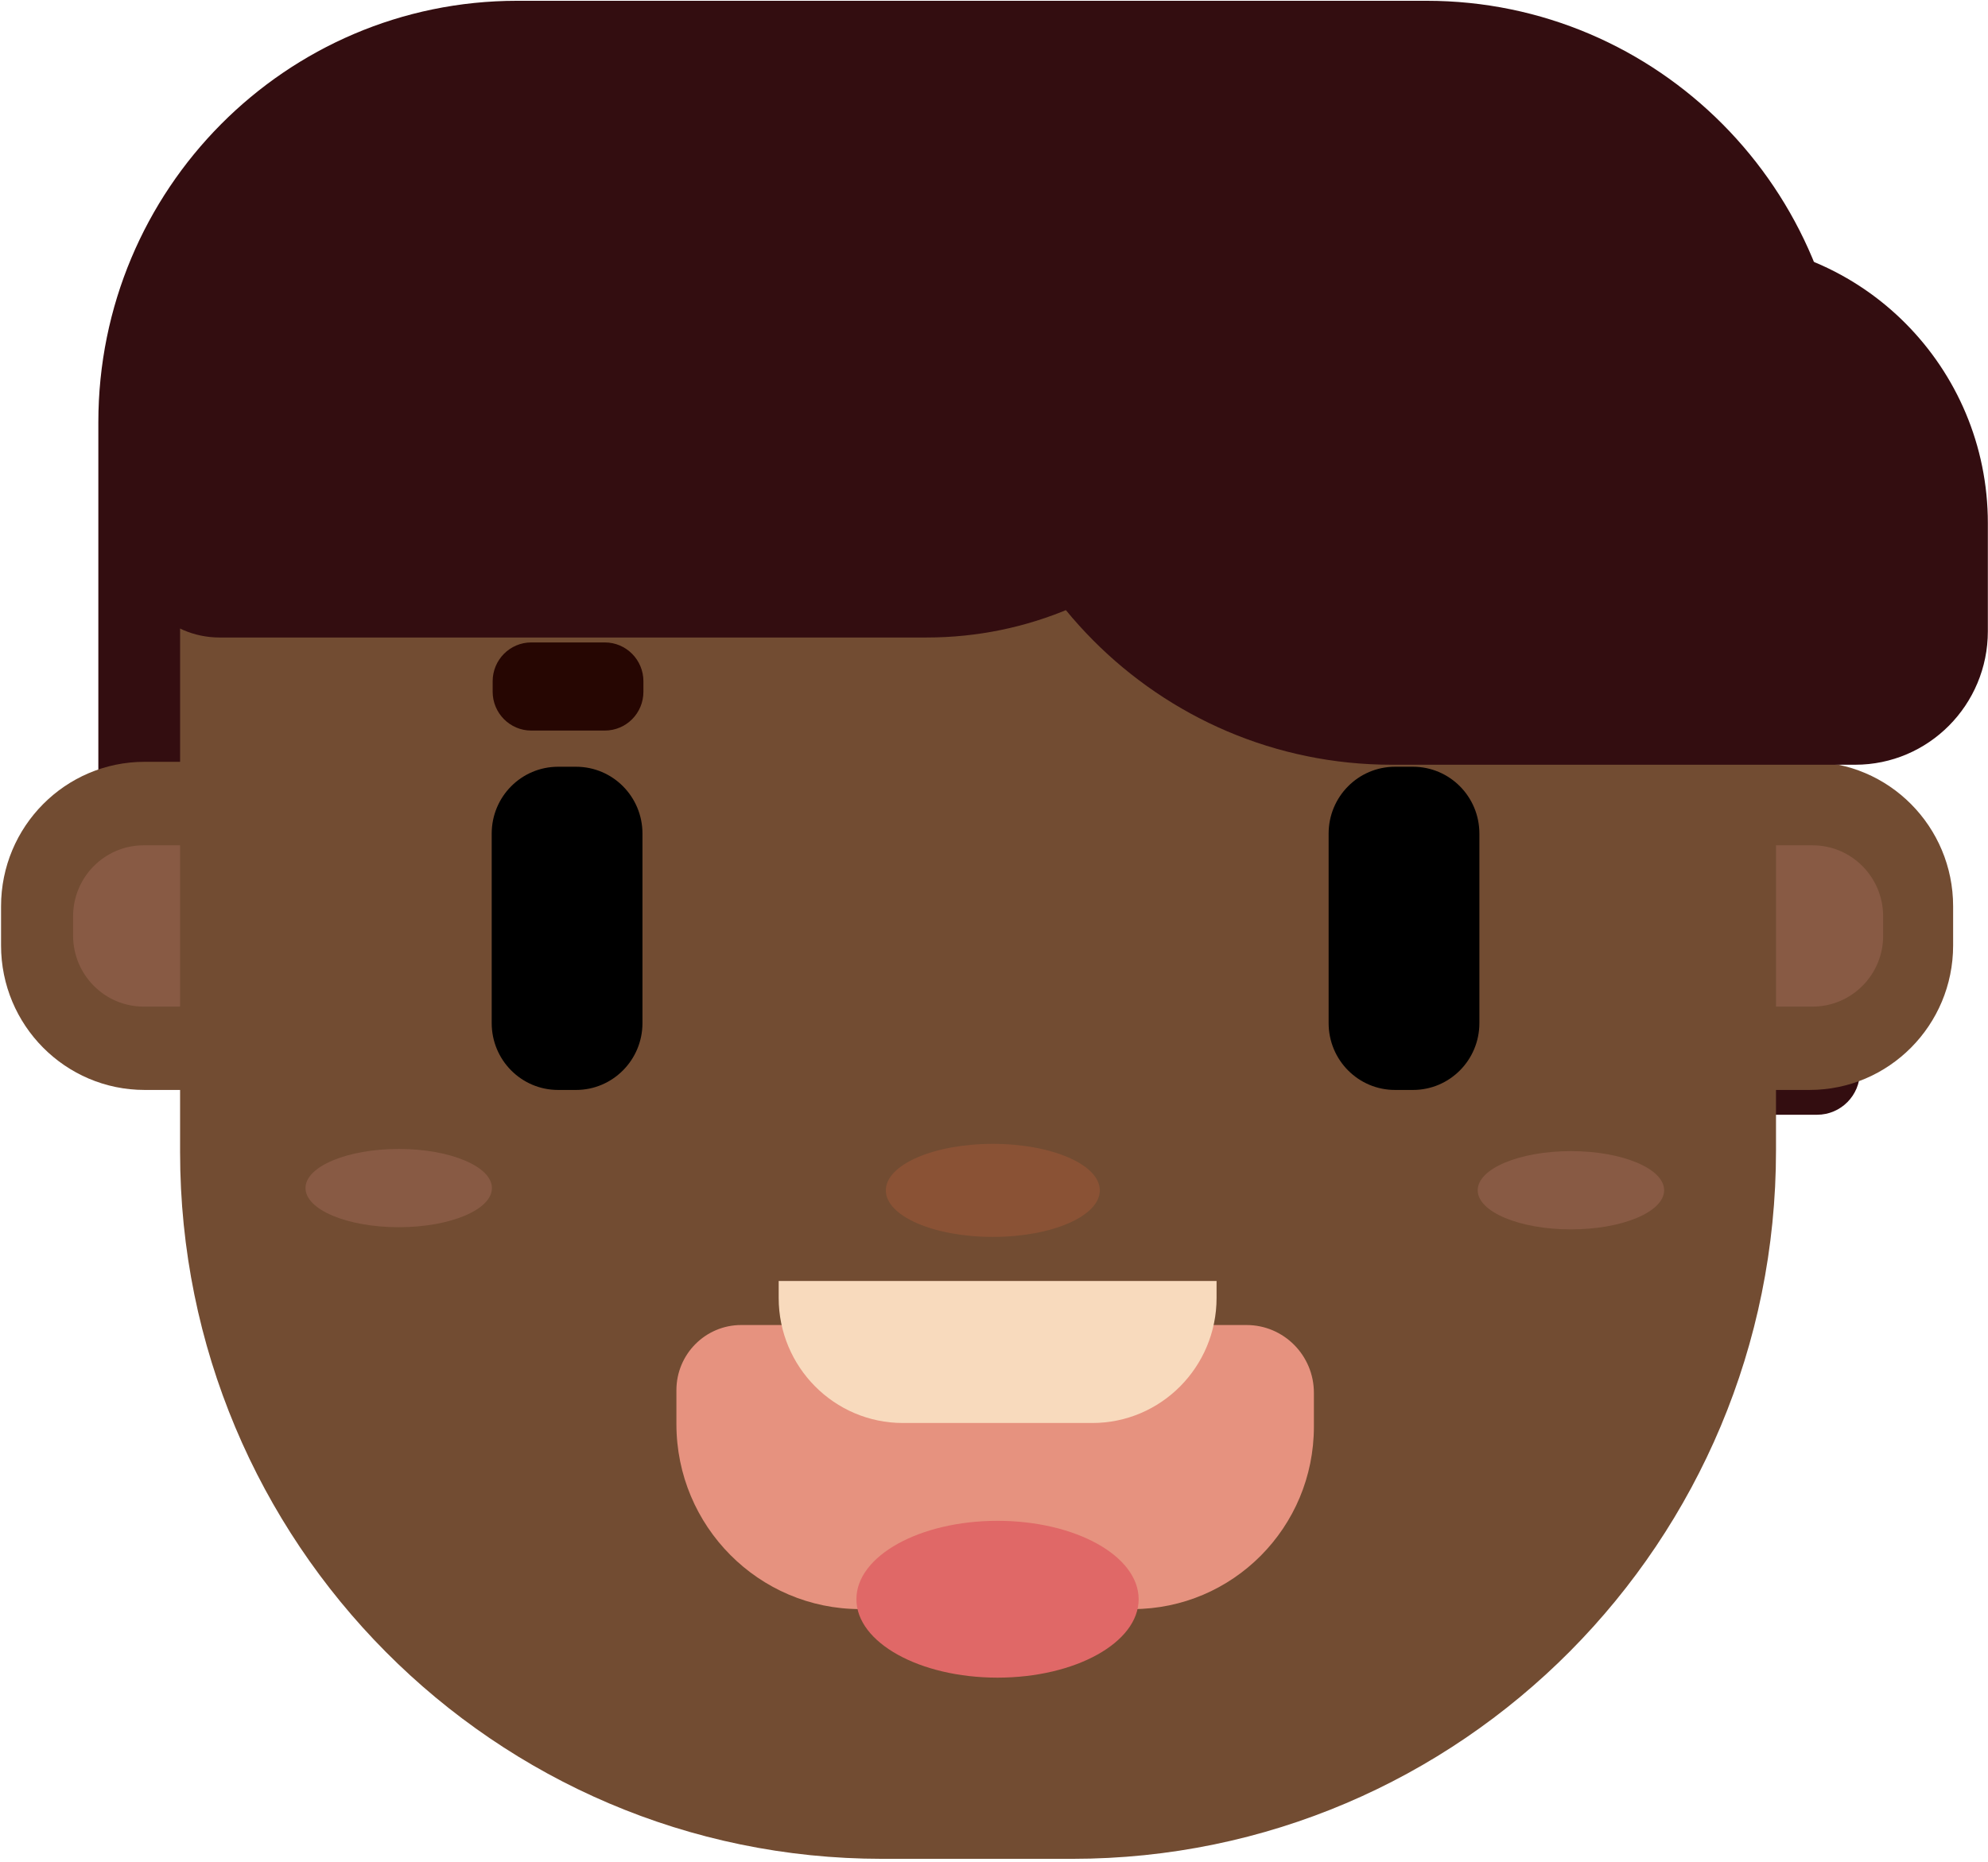
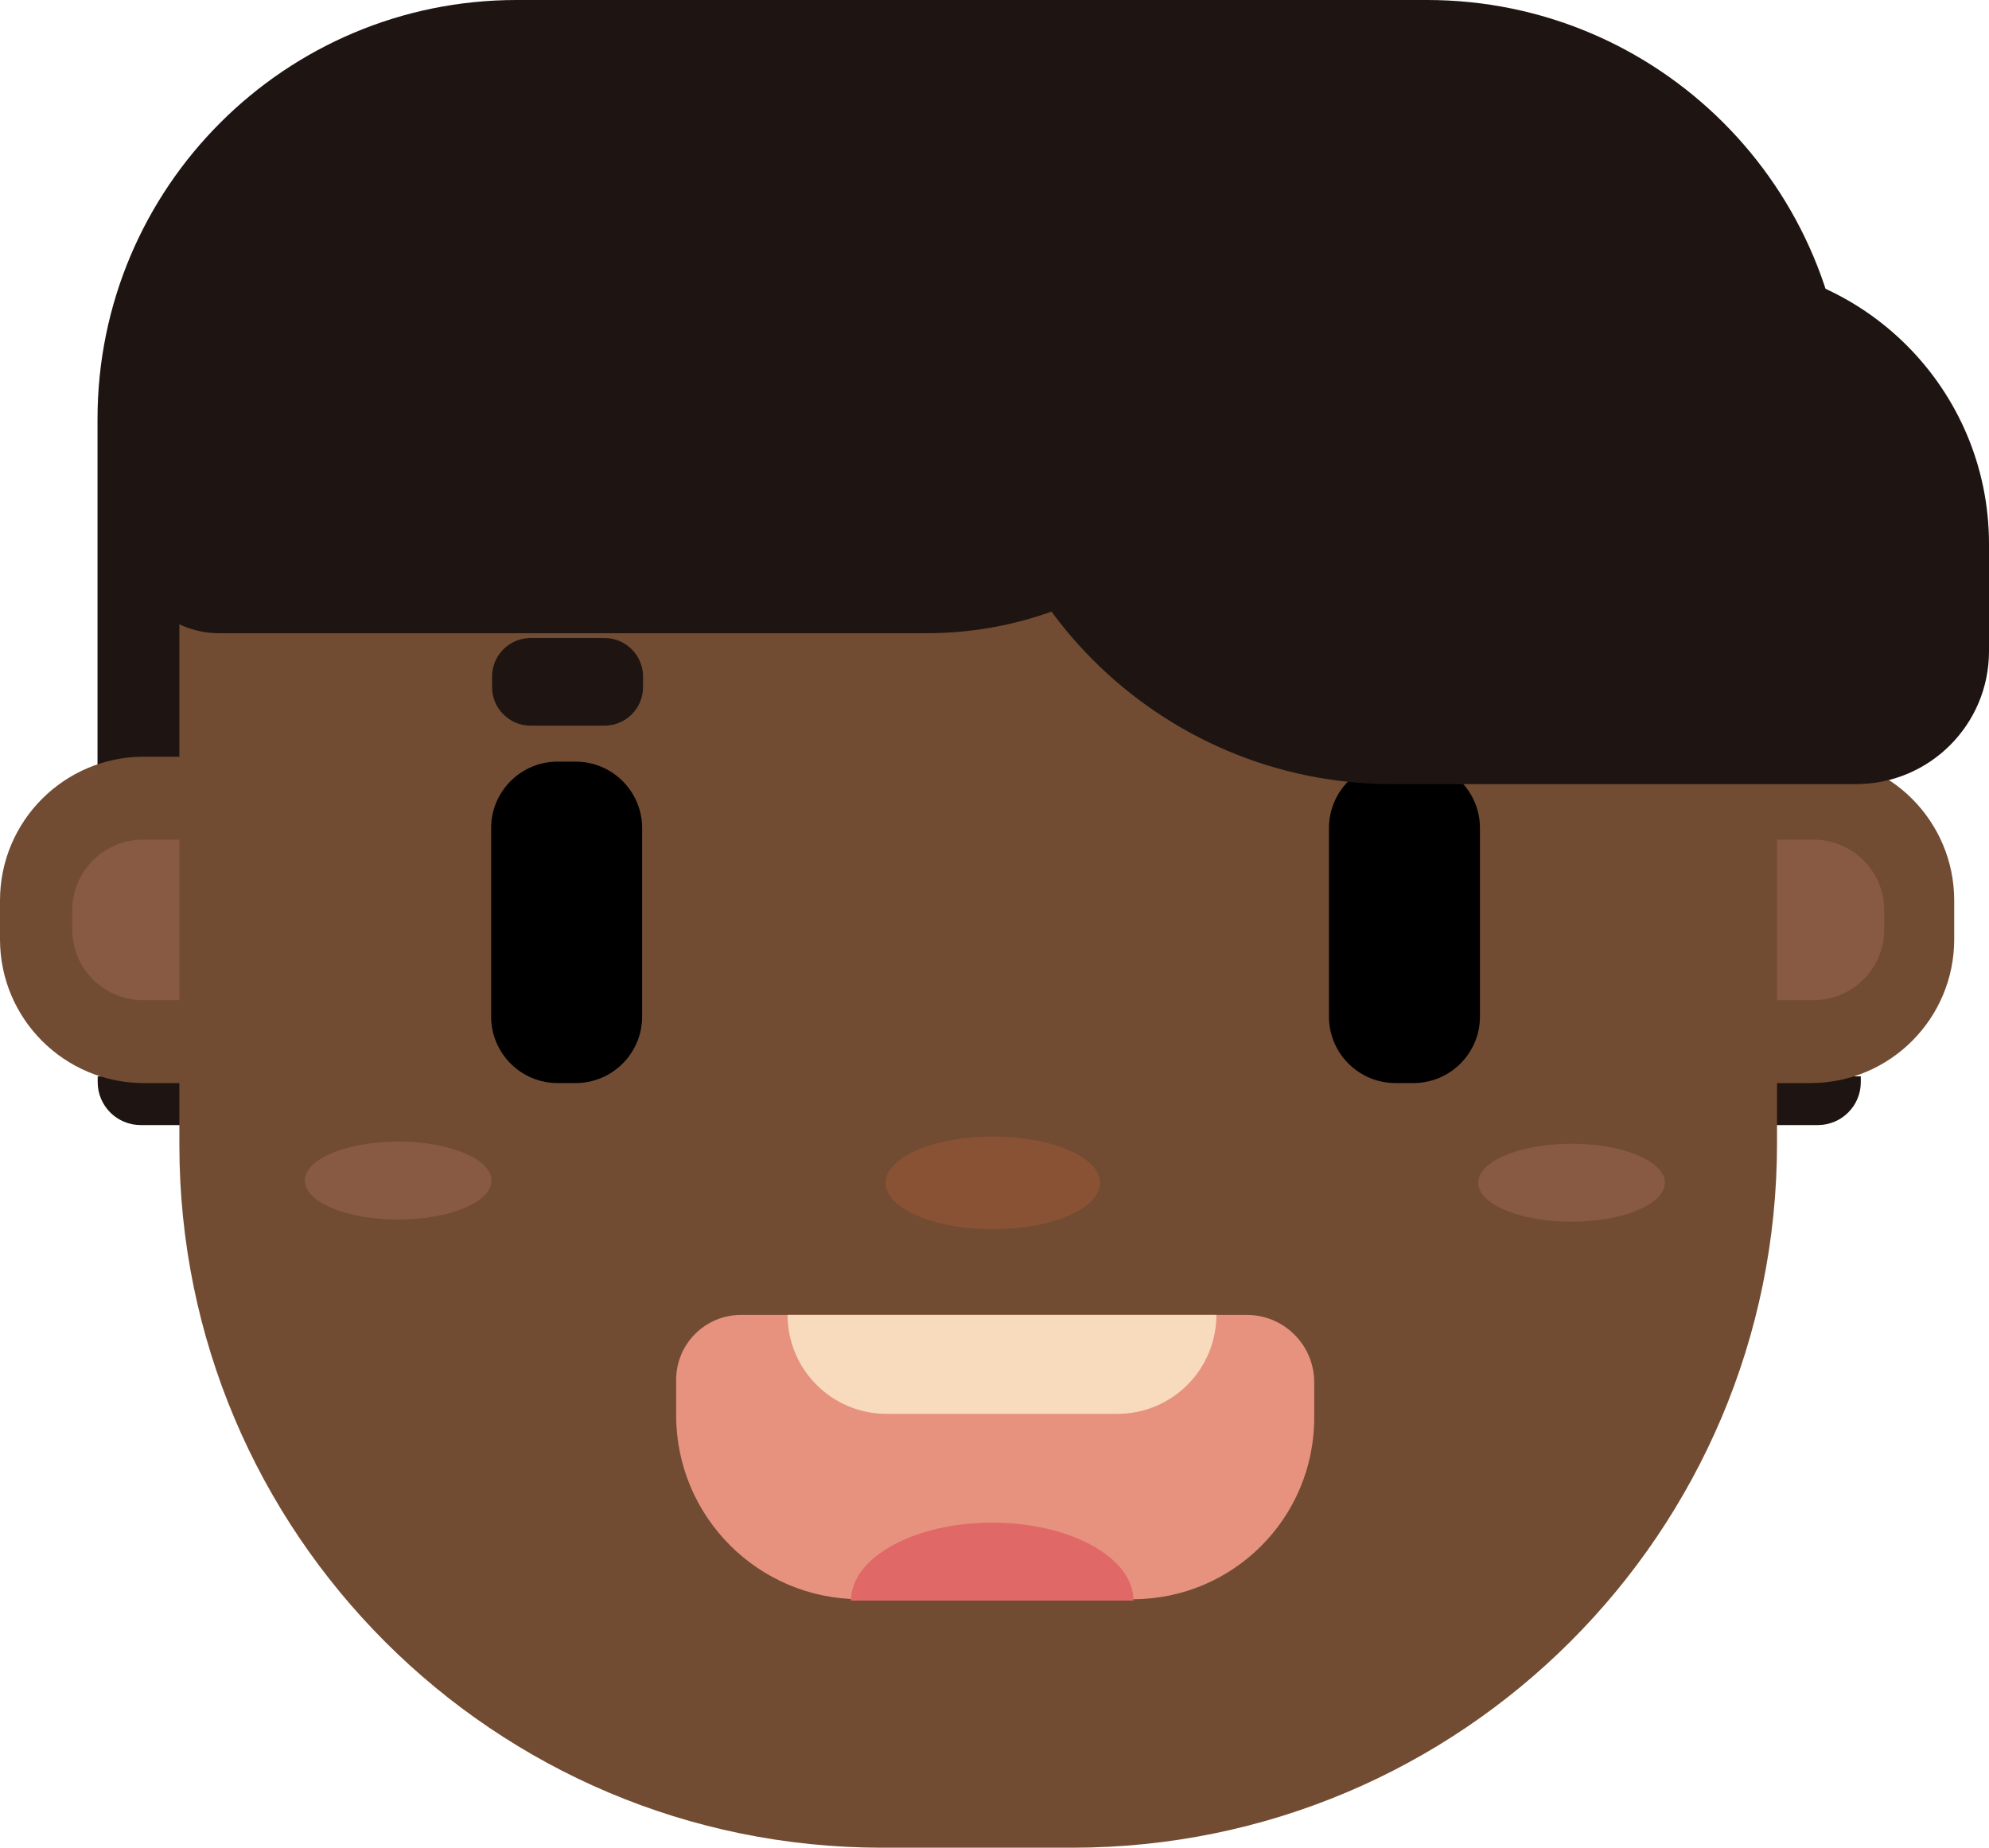
- <svg xmlns="http://www.w3.org/2000/svg" width="488" height="457" viewBox="0 0 488 457" fill="none">
-   <path d="M433.869 273.693H446.042C451.866 273.693 456.562 268.965 456.562 263.102V261.665H433.869V273.693Z" fill="#330D10" />
-   <path d="M386.326 193.81H24.141V103.678C24.141 46.527 70.165 0.194 126.935 0.194H350.182C406.952 0.194 452.977 46.527 452.977 103.678V126.75C452.939 163.778 423.108 193.81 386.326 193.81Z" fill="#330D10" />
-   <path d="M444.197 267.603H35.499C16.038 267.603 0.258 251.717 0.258 232.125V222.518C0.258 202.925 16.038 187.04 35.499 187.04H444.197C463.659 187.04 479.439 202.925 479.439 222.518V232.125C479.439 251.717 463.659 267.603 444.197 267.603Z" fill="#724C32" />
-   <path d="M444.938 247.141H35.264C25.683 247.141 17.943 239.312 17.943 229.705V224.977C17.943 215.332 25.721 207.541 35.264 207.541H444.938C454.519 207.541 462.258 215.37 462.258 224.977V229.705C462.296 239.312 454.519 247.141 444.938 247.141Z" fill="#885A44" />
-   <path d="M263.209 456.381H216.545C121.378 456.381 44.207 378.692 44.207 282.887V119.227C44.207 93.583 64.834 72.818 90.307 72.818H389.86C415.334 72.818 435.96 93.583 435.96 119.227V282.433C435.998 378.503 358.639 456.381 263.209 456.381Z" fill="#724C32" />
-   <path d="M141.401 267.605H137.005C127.988 267.605 120.699 260.267 120.699 251.19V204.668C120.699 195.59 127.988 188.252 137.005 188.252H141.401C150.418 188.252 157.707 195.59 157.707 204.668V251.19C157.707 260.267 150.381 267.605 141.401 267.605Z" fill="black" />
-   <path d="M278.003 395.066H211.164C186.254 395.066 166.041 374.718 166.041 349.641V341.32C166.041 332.469 173.18 325.321 181.934 325.321H305.993C315.123 325.321 322.525 332.772 322.525 341.963V350.284C322.525 375.02 302.612 395.066 278.003 395.066Z" fill="#E6927F" />
-   <path d="M268.128 349.374H221.652C204.783 349.374 191.145 335.607 191.145 318.662V314.501H298.635V318.662C298.635 335.607 284.997 349.374 268.128 349.374Z" fill="#F8DABD" />
-   <path d="M244.865 411.895C263.997 411.895 279.506 403.276 279.506 392.643C279.506 382.011 263.997 373.391 244.865 373.391C225.734 373.391 210.225 382.011 210.225 392.643C210.225 403.276 225.734 411.895 244.865 411.895Z" fill="#E06867" />
-   <path d="M243.712 303.686C258.216 303.686 269.974 298.572 269.974 292.263C269.974 285.955 258.216 280.841 243.712 280.841C229.207 280.841 217.449 285.955 217.449 292.263C217.449 298.572 229.207 303.686 243.712 303.686Z" fill="#8A5235" />
-   <path d="M346.842 267.605H342.446C333.429 267.605 326.141 260.267 326.141 251.19V204.668C326.141 195.59 333.429 188.252 342.446 188.252H346.842C355.859 188.252 363.148 195.59 363.148 204.668V251.19C363.148 260.267 355.859 267.605 346.842 267.605Z" fill="black" />
-   <path d="M385.617 301.837C398.254 301.837 408.498 297.535 408.498 292.23C408.498 286.924 398.254 282.623 385.617 282.623C372.98 282.623 362.736 286.924 362.736 292.23C362.736 297.535 372.98 301.837 385.617 301.837Z" fill="#885A44" />
-   <path d="M97.873 301.305C110.51 301.305 120.754 297.004 120.754 291.698C120.754 286.393 110.51 282.091 97.873 282.091C85.236 282.091 74.992 286.393 74.992 291.698C74.992 297.004 85.236 301.305 97.873 301.305Z" fill="#885A44" />
-   <path d="M148.473 179.366H130.402C125.179 179.366 120.934 175.092 120.934 169.835V167.263C120.934 162.005 125.179 157.731 130.402 157.731H148.473C153.695 157.731 157.941 162.005 157.941 167.263V169.835C157.941 175.13 153.695 179.366 148.473 179.366Z" fill="#260602" />
-   <path d="M227.475 156.519H53.897C41.424 156.519 31.279 146.345 31.279 133.75V110.716C31.279 78.868 56.903 53.073 88.537 53.073H317.946V65.403C317.984 115.746 277.482 156.519 227.475 156.519Z" fill="#330D10" />
-   <path d="M341.625 187.758H455.39C473.387 187.758 487.964 173.082 487.964 154.965V128.451C487.964 90.174 457.119 59.122 419.097 59.122H246.871C241.949 59.122 237.967 63.131 237.967 68.086V83.404C237.967 141.046 284.367 187.758 341.625 187.758Z" fill="#330D10" />
+ <svg xmlns="http://www.w3.org/2000/svg" viewBox="0 0 361.82 336.15">
+   <defs>
+     <style>.cls-1{fill:#1e1512;}.cls-2{fill:#724c32;}.cls-3{fill:#885a44;}.cls-4{fill:#e6927f;}.cls-5{fill:#f8dabd;}.cls-6{fill:#8a5235;}.cls-7{fill:#e06867;}</style>
+   </defs>
+   <g id="Layer_2" data-name="Layer 2">
+     <g id="Layer_1-2" data-name="Layer 1">
+       <path class="cls-1" d="M329.47,195.82h9a0,0,0,0,1,0,0v8.86a0,0,0,0,1,0,0H321.66a0,0,0,0,1,0,0v-1.06A7.81,7.81,0,0,1,329.47,195.82Z" transform="translate(660.16 400.5) rotate(180)" />
+       <path class="cls-1" d="M17.74,195.82H34.58a0,0,0,0,1,0,0v8.86a0,0,0,0,1,0,0h-9a7.81,7.81,0,0,1-7.81-7.81v-1.06A0,0,0,0,1,17.74,195.82Z" />
+       <path class="cls-1" d="M94,0H259.6a76.24,76.24,0,0,1,76.24,76.24v17a49.42,49.42,0,0,1-49.42,49.42H17.74a0,0,0,0,1,0,0V76.24A76.24,76.24,0,0,1,94,0Z" />
+       <rect class="cls-2" y="137.67" width="355.49" height="59.37" rx="26.15" />
+       <rect class="cls-3" x="13.14" y="152.76" width="329.62" height="29.19" rx="12.86" />
+       <path class="cls-2" d="M66.84,53.49H289.06A34.21,34.21,0,0,1,323.26,87.7V208A128.18,128.18,0,0,1,195.09,336.15H160.48A127.84,127.84,0,0,1,32.63,208.31V87.7A34.21,34.21,0,0,1,66.84,53.49Z" />
+       <rect x="89.34" y="138.56" width="27.47" height="58.48" rx="12.1" />
+       <path class="cls-4" d="M134.81,239.22h92a12.26,12.26,0,0,1,12.26,12.26v6.46a33,33,0,0,1-33,33H156.48A33.47,33.47,0,0,1,123,257.49V251A11.8,11.8,0,0,1,134.81,239.22Z" />
+       <path class="cls-5" d="M203.27,257.22h-42a18,18,0,0,1-18-18h78A18,18,0,0,1,203.27,257.22Z" />
+       <ellipse class="cls-6" cx="180.61" cy="215.2" rx="19.49" ry="8.42" />
+       <rect x="241.75" y="138.56" width="27.47" height="58.48" rx="12.1" />
+       <ellipse class="cls-3" cx="285.88" cy="215.17" rx="16.97" ry="7.09" />
+       <ellipse class="cls-3" cx="72.43" cy="214.78" rx="16.97" ry="7.09" />
+       <rect class="cls-1" x="89.51" y="116.07" width="27.47" height="15.95" rx="7.02" />
+       <path class="cls-1" d="M65.53,39H235.72a0,0,0,0,1,0,0v9.07a67.13,67.13,0,0,1-67.13,67.13H39.83A16.77,16.77,0,0,1,23.06,98.42v-17A42.47,42.47,0,0,1,65.53,39Z" />
+       <path class="cls-1" d="M200.52,47.85h84.39a76.9,76.9,0,0,1,76.9,76.9V136a6.62,6.62,0,0,1-6.62,6.62H227.43a51.08,51.08,0,0,1-51.08-51.08V72A24.17,24.17,0,0,1,200.52,47.85Z" transform="translate(538.17 190.5) rotate(-180)" />
+       <path class="cls-7" d="M154.8,291.19c0-7.83,11.5-14.18,25.69-14.18s25.7,6.35,25.7,14.18" />
+     </g>
+   </g>
</svg>
